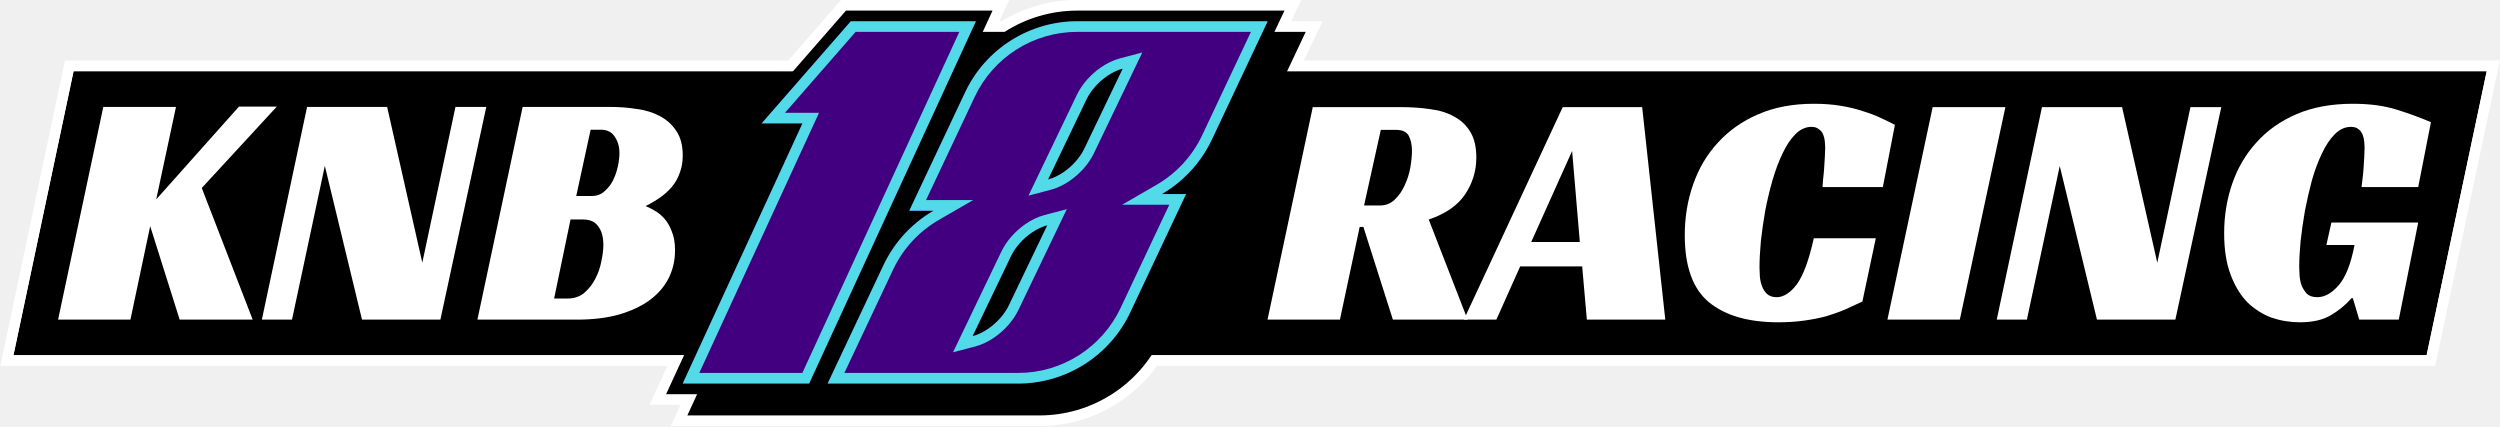
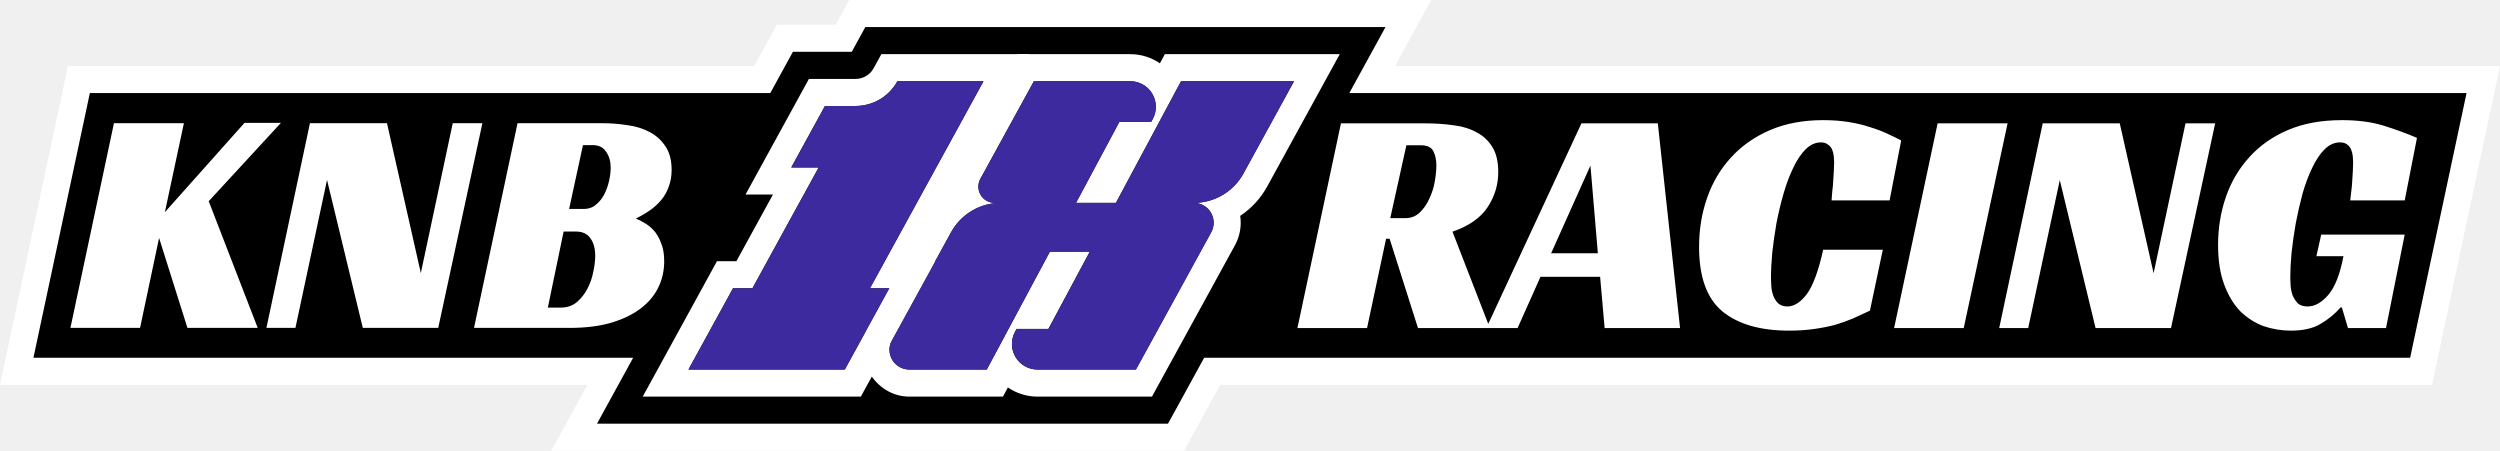
- <svg xmlns="http://www.w3.org/2000/svg" width="100%" height="auto" viewBox="0 0 7059 1203" fill="none">
-   <path fill-rule="evenodd" clip-rule="evenodd" d="M2375.05 0H2849.29L2821.67 60H2828.06C2891.14 21.51 2964.7 0 3041.6 0H3674.09L3645.78 60H3734.09L3536 479.919C3524.57 504.155 3510.95 526.913 3495.43 548H3503.59L3305.5 967.919C3237.8 1111.44 3093.37 1203 2934.69 1203H1894L1921.62 1143H1834L2144.49 468.5H2078.33L2130.72 408.5H2018.33L2375.05 0ZM2196.75 378.5L2144.35 438.5H2191.33L1880.84 1113H1968.46L1940.84 1173H2934.69C3081.76 1173 3215.63 1088.13 3278.37 955.12L3456.26 578H3429.53C3432.43 575.193 3435.29 572.337 3438.1 569.434C3444.38 562.957 3450.44 556.245 3456.26 549.305C3456.63 548.871 3456.99 548.436 3457.36 548C3477.59 523.667 3494.98 496.574 3508.87 467.121L3686.76 90H3598.46L3626.76 30H3041.6C2967.45 30 2896.67 51.572 2836.66 90H2774.83L2802.45 30H2388.68L2084.35 378.5H2196.75Z" fill="white" />
-   <path d="M207.767 201L7021.53 201L6851.77 1003H38L207.767 201Z" fill="black" />
-   <path fill-rule="evenodd" clip-rule="evenodd" d="M183.453 171H7058.55L6876.08 1033H0.985L183.453 171ZM207.767 201H7021.53L6851.77 1003H38L207.767 201Z" fill="white" />
-   <path fill-rule="evenodd" clip-rule="evenodd" d="M2802.45 30H2388.68L2084.35 378.5H2196.75L2144.35 438.5H2191.33L1880.84 1113H1968.46L1940.84 1173H2934.69C3081.76 1173 3215.63 1088.13 3278.37 955.12L3456.26 578H3429.53C3461.9 546.668 3488.97 509.317 3508.87 467.121L3686.76 90H3598.46L3626.76 30H3041.6C2967.46 30 2896.67 51.572 2836.66 90H2774.84L2802.45 30Z" fill="black" />
-   <path fill-rule="evenodd" clip-rule="evenodd" d="M3421.74 394.322L3579.44 60H3041.6C2906.14 60 2782.84 138.165 2725.05 260.679L2567.35 595H2635.91C2575.43 629.975 2525.56 682.942 2494.55 748.678L2336.85 1083H2874.69C3010.15 1083 3133.45 1004.83 3191.24 882.321L3348.94 548H3280.38C3340.86 513.025 3390.73 460.058 3421.74 394.322ZM3125.35 215.119C3140.01 204.967 3155.32 197.62 3170.24 193.707L3061.41 420.387L3061.41 420.391C3049.99 444.097 3029.08 468.16 3004.02 485.515C2989.36 495.667 2974.05 503.014 2959.13 506.927L3067.97 280.234C3079.38 256.531 3100.29 232.472 3125.35 215.119ZM2790.94 927.881C2776.29 938.033 2760.97 945.38 2746.05 949.293L2854.88 722.613L2854.89 722.6C2866.31 698.896 2887.22 674.838 2912.27 657.485C2926.93 647.333 2942.24 639.986 2957.16 636.073L2848.33 862.753L2848.33 862.766C2836.91 886.469 2816 910.528 2790.94 927.881Z" fill="#420080" />
-   <path fill-rule="evenodd" clip-rule="evenodd" d="M3324.22 518C3364.95 485.335 3398.59 443.385 3421.74 394.322L3579.44 60H3041.6C2906.14 60 2782.84 138.165 2725.05 260.679L2567.35 595H2635.91C2620.57 603.871 2605.91 613.899 2592.07 625C2551.35 657.665 2517.7 699.615 2494.55 748.678L2336.85 1083H2874.69C3010.15 1083 3133.45 1004.83 3191.24 882.321L3348.94 548H3280.38C3295.72 539.129 3310.38 529.101 3324.22 518ZM3301.62 578H3168.57L3265.36 522.029C3320.67 490.046 3366.25 441.625 3394.61 381.523L3532.12 90H3041.6C2917.75 90 2805.02 161.465 2752.19 273.478L2614.67 565H2747.72L2650.93 620.971C2595.62 652.954 2550.04 701.375 2521.69 761.477L2384.17 1053H2874.69C2998.54 1053 3111.27 981.535 3164.11 869.522L3301.62 578ZM3225.35 148.235L3088.43 433.407L3088.41 433.451L3088.4 433.482C3074.49 462.332 3049.93 490.211 3021.1 510.177C3004.07 521.973 2985.59 531 2966.74 535.945L2904.02 552.399L3040.94 267.215C3054.84 238.343 3079.42 210.437 3108.27 190.457C3125.3 178.661 3143.77 169.634 3162.62 164.689L3225.35 148.235ZM3061.41 420.391L3061.41 420.387L3170.24 193.707C3155.99 197.444 3141.38 204.314 3127.33 213.769C3126.67 214.213 3126.01 214.663 3125.35 215.119C3100.29 232.472 3079.38 256.531 3067.97 280.234L2959.13 506.927C2973.38 503.19 2987.99 496.32 3002.04 486.865C3002.7 486.421 3003.36 485.971 3004.02 485.515C3029.08 468.16 3049.99 444.097 3061.41 420.391ZM2690.95 994.764L2827.86 709.587L2827.86 709.581C2827.87 709.573 2827.87 709.566 2827.87 709.559C2841.78 680.695 2866.35 652.798 2895.19 632.823C2912.22 621.027 2930.7 612 2949.55 607.055L3012.27 590.601L2875.36 875.769L2875.35 875.783L2875.35 875.785C2861.45 904.657 2836.87 932.563 2808.02 952.543C2790.99 964.339 2772.52 973.366 2753.67 978.311L2690.95 994.764ZM2854.88 722.613L2854.89 722.6C2866.31 698.896 2887.22 674.838 2912.27 657.485C2912.93 657.029 2913.59 656.579 2914.25 656.135C2928.31 646.68 2942.91 639.81 2957.16 636.073L2848.33 862.753L2848.33 862.766C2836.91 886.469 2816 910.528 2790.94 927.881C2790.29 928.337 2789.63 928.787 2788.96 929.231C2774.91 938.686 2760.3 945.556 2746.05 949.293L2854.88 722.613Z" fill="#52DAE8" />
-   <path d="M2755.62 60H2402.31L2150.38 348.5H2265.78L1927.67 1083H2284.71L2755.62 60Z" fill="#420080" />
-   <path fill-rule="evenodd" clip-rule="evenodd" d="M1927.67 1083H2284.71L2755.62 60H2402.31L2150.38 348.5H2265.78L1927.67 1083ZM2216.4 318.5H2312.62L1974.51 1053H2265.49L2708.78 90H2415.94L2216.4 318.5Z" fill="#52DAE8" />
-   <path d="M441.106 562.974L674.708 301H781.578L569.729 530.818L713.483 902.5H507.309L424.083 638.634L368.283 902.5H164L291.677 301.946H496.906L441.106 562.974Z" fill="white" />
-   <path d="M1243.48 902.5H1022.18L917.198 468.399L824.514 902.5H739.396L867.073 301.946H1093.11L1192.41 741.722L1286.04 301.946H1373.05L1243.48 902.5Z" fill="white" />
-   <path d="M1927.79 439.08C1927.79 457.365 1924.95 473.758 1919.28 488.259C1914.23 502.761 1906.98 515.686 1897.52 527.035C1888.07 538.384 1877.03 548.472 1864.42 557.3C1851.81 566.127 1837.94 574.323 1822.81 581.889C1829.74 584.411 1837.94 588.509 1847.4 594.184C1856.86 599.228 1866 606.479 1874.83 615.936C1883.65 625.394 1890.9 637.689 1896.58 652.821C1902.88 667.322 1906.04 685.292 1906.04 706.729C1906.04 735.101 1900.05 761.267 1888.07 785.226C1876.09 809.186 1858.12 829.992 1834.16 847.646C1810.83 864.67 1781.83 878.226 1747.15 888.314C1713.1 897.771 1673.7 902.5 1628.93 902.5H1348.04L1475.72 301.946H1724.45C1749.04 301.946 1773.31 303.837 1797.27 307.62C1821.86 310.773 1843.62 317.393 1862.53 327.481C1882.08 337.569 1897.84 351.756 1909.82 370.04C1921.8 387.694 1927.79 410.708 1927.79 439.08ZM1670.54 553.517C1684.41 553.517 1696.08 549.418 1705.54 541.222C1715.62 533.025 1723.82 522.937 1730.13 510.958C1736.43 498.347 1741.16 485.107 1744.31 471.236C1747.46 456.734 1749.04 443.809 1749.04 432.46C1749.04 414.175 1744.63 398.728 1735.8 386.118C1727.6 372.877 1714.36 366.257 1696.08 366.257H1667.71L1627.04 553.517H1670.54ZM1602.45 842.917C1621.36 842.917 1637.13 837.558 1649.74 826.84C1662.35 816.121 1672.75 802.881 1680.95 787.118C1689.14 771.355 1694.82 754.962 1697.97 737.939C1701.75 720.285 1703.64 704.837 1703.64 691.597C1703.64 669.529 1698.92 652.19 1689.46 639.58C1680.63 626.34 1666.13 619.719 1645.95 619.719H1610.96L1564.62 842.917H1602.45Z" fill="white" />
-   <path d="M4168.56 445.124C4168.56 482.289 4158.15 516.619 4137.33 548.115C4116.51 579.611 4082.13 603.547 4034.18 619.925L4143.95 902.441H3932.92L3849.65 640.712H3839.24L3783.41 902.441H3579L3706.75 302.449H3955.64C3984.66 302.449 4012.1 304.338 4037.97 308.118C4063.83 311.268 4086.23 318.197 4105.15 328.905C4124.71 338.984 4140.17 353.472 4151.52 372.369C4162.88 390.637 4168.56 414.888 4168.56 445.124ZM3896.02 580.24C3912.42 580.24 3926.3 574.886 3937.66 564.178C3949.64 552.839 3959.11 539.296 3966.05 523.548C3973.62 507.8 3978.98 491.108 3982.13 473.47C3985.29 455.203 3986.86 439.455 3986.86 426.227C3986.86 409.849 3984.03 395.991 3978.35 384.652C3972.67 372.684 3960.37 366.7 3941.44 366.7H3898.86L3851.54 580.24H3896.02Z" fill="white" />
-   <path d="M4702.11 902.441H4480.67L4467.42 752.207H4292.35L4225.16 902.441H4133.37L4412.53 302.449H4636.81L4702.11 902.441ZM4323.58 683.231H4460.79L4439.03 426.227L4323.58 683.231Z" fill="white" />
-   <path d="M5258.66 851.418C5242.89 858.977 5226.49 866.536 5209.45 874.095C5193.05 881.024 5175.39 887.323 5156.46 892.992C5137.53 898.032 5116.71 902.126 5094 905.276C5071.92 908.425 5047.63 910 5021.13 910C4936.6 910 4871.3 891.103 4825.25 853.308C4779.82 815.513 4757.11 752.522 4757.11 664.334C4757.11 613.311 4765 565.437 4780.77 520.714C4796.54 475.36 4819.88 435.99 4850.8 402.605C4881.71 368.59 4919.88 341.818 4965.3 322.291C5010.73 302.764 5062.77 293 5121.44 293C5149.2 293 5174.44 294.89 5197.15 298.669C5220.49 302.449 5241.31 307.488 5259.61 313.787C5278.53 319.456 5295.25 325.755 5309.76 332.685C5324.9 339.614 5338.47 346.228 5350.45 352.527L5316.39 528.273H5146.05C5146.68 521.973 5147.31 513.785 5147.94 503.706C5149.2 493.627 5150.15 483.549 5150.78 473.47C5151.41 462.762 5152.04 452.368 5152.67 442.289C5153.3 432.211 5153.62 423.707 5153.62 416.778C5153.62 411.739 5153.3 406.069 5152.67 399.77C5152.04 392.841 5150.47 386.227 5147.94 379.928C5145.42 373.629 5141.32 368.59 5135.64 364.81C5130.59 360.401 5123.65 358.196 5114.82 358.196C5098.42 358.196 5083.28 365.125 5069.4 378.983C5056.15 392.211 5044.16 410.164 5033.44 432.841C5022.71 454.888 5013.25 480.084 5005.05 508.43C4996.85 536.776 4989.91 565.752 4984.23 595.358C4979.18 624.334 4975.08 652.995 4971.93 681.341C4969.4 709.688 4968.14 734.569 4968.14 755.986C4968.14 762.285 4968.46 770.159 4969.09 779.608C4969.72 789.057 4971.61 798.19 4974.77 807.009C4977.92 815.828 4982.65 823.387 4988.96 829.686C4995.9 835.985 5005.05 839.135 5016.4 839.135C5035.96 839.135 5054.89 827.166 5073.18 803.23C5091.48 778.663 5107.57 735.199 5121.44 672.838H5296.51L5258.66 851.418Z" fill="white" />
-   <path d="M5533.73 902.441H5329.33L5457.08 302.449H5662.43L5533.73 902.441Z" fill="white" />
-   <path d="M6142.38 902.441H5920.94L5815.9 468.746L5723.16 902.441H5637.99L5765.74 302.449H5991.91L6091.28 741.813L6184.96 302.449H6272.02L6142.38 902.441Z" fill="white" />
-   <path d="M6582.94 628.429H6828.04L6773.15 902.441H6661.49L6643.51 841.969H6639.72C6623.32 860.867 6603.76 876.93 6581.05 890.158C6558.97 903.386 6529.95 910 6493.99 910C6466.23 910 6439.42 905.591 6413.55 896.772C6388.32 887.323 6365.6 872.835 6345.42 853.308C6325.86 833.151 6310.09 807.009 6298.1 774.884C6286.11 742.758 6280.12 704.018 6280.12 658.665C6280.12 609.531 6287.69 562.918 6302.83 518.824C6317.97 474.73 6340.68 435.99 6370.97 402.605C6401.25 368.59 6439.1 341.818 6484.52 322.291C6529.95 302.764 6582.94 293 6643.51 293C6690.19 293 6730.88 298.354 6765.58 309.063C6800.28 319.771 6833.09 331.74 6864 344.968L6828.04 528.273H6668.11C6668.74 521.344 6669.69 513.155 6670.95 503.706C6672.21 494.257 6673.16 484.494 6673.79 474.415C6674.42 463.707 6675.05 453.313 6675.68 443.234C6676.31 433.156 6676.63 424.337 6676.63 416.778C6676.63 411.739 6676.31 406.069 6675.68 399.77C6675.05 392.841 6673.47 386.227 6670.95 379.928C6668.43 373.629 6664.64 368.59 6659.59 364.81C6654.55 360.401 6647.29 358.196 6637.83 358.196C6621.43 358.196 6606.28 365.125 6592.41 378.983C6579.16 392.211 6567.17 410.164 6556.45 432.841C6545.72 454.888 6536.26 480.084 6528.06 508.43C6520.49 536.776 6513.86 565.752 6508.18 595.358C6503.14 624.334 6499.04 652.995 6495.88 681.341C6493.36 709.058 6492.1 733.309 6492.1 754.096C6492.1 760.396 6492.41 768.27 6493.04 777.718C6493.67 787.167 6495.57 796.616 6498.72 806.064C6502.51 814.883 6507.55 822.757 6513.86 829.686C6520.8 835.985 6530.58 839.135 6543.2 839.135C6564.02 839.135 6584.2 827.796 6603.76 805.119C6623.32 782.443 6638.14 744.648 6648.24 691.735H6568.75L6582.94 628.429Z" fill="white" />
+ <svg xmlns="http://www.w3.org/2000/svg" width="323.143in" height="58.266in" viewBox="0 0 8207.838 1479.953" version="1.1" id="svg1" xml:space="preserve">
+   <defs id="defs1">
+     <linearGradient id="swatch116">
+       <stop style="stop-color:#ffffff;stop-opacity:1;" offset="0" id="stop116" />
+     </linearGradient>
+     <linearGradient id="swatch115">
+       <stop style="stop-color:#000000;stop-opacity:1;" offset="0" id="stop115" />
+     </linearGradient>
+     <linearGradient id="swatch114" gradientTransform="matrix(3.7942702e30,0,0,2.9265089e30,-4.0453021e36,-3.5150099e34)">
+       <stop style="stop-color:#3d2a9e;stop-opacity:1;" offset="0" id="stop114" />
+     </linearGradient>
+   </defs>
+   <g id="layer1" style="display:inline" transform="translate(10545.662,-1259.285)">
+     <g id="g112" transform="translate(-16.50064,-3691.925)">
+       <g id="g111" style="display:inline">
+         <path d="m -7740.799,4951.21 -44.559,81.254 h -193.238 l -74.238,135.377 h -2253.221 l -223.107,1046.691 h 1928.654 l -118.797,216.631 h 2077.473 l 118.796,-216.631 h 3978.605 l 223.107,-1046.691 h -3627.731 l 118.795,-216.629 z m 52.639,88.9 h 1707.76 l -118.794,216.629 h 3668.023 l -185.208,868.891 h -3959.295 l -118.796,216.631 h -1850.54 l 118.797,-216.631 h -1993.102 l 185.208,-868.891 h 2258.067 l 50.083,-135.377 h 193.238 z" style="baseline-shift:baseline;display:inline;overflow:visible;vector-effect:none;fill:#ffffff;stroke-linecap:square;paint-order:stroke markers fill;enable-background:accumulate;stop-color:#000000;stop-opacity:1" id="path75" />
+         <path d="m -7688.16,5040.111 -44.559,81.254 h -193.238 l -74.237,135.377 h -2233.913 l -185.208,868.891 h 1968.948 l -118.797,216.631 h 1874.694 l 118.796,-216.631 h 3959.295 l 185.208,-868.891 h -3668.023 l 118.794,-216.629 z" style="baseline-shift:baseline;display:inline;overflow:visible;vector-effect:none;stroke-linecap:square;paint-order:stroke markers fill;enable-background:accumulate;stop-color:#000000;stop-opacity:1" id="path74" />
+       </g>
+       <path d="m -4543.394,5345.641 c -65.617,0 -123.825,10.936 -174.625,32.808 -50.8,21.872 -93.486,51.858 -128.058,89.958 -34.572,37.394 -60.678,81.492 -78.317,132.292 -17.639,50.094 -26.458,103.717 -26.458,160.867 0,98.778 25.4,169.333 76.2,211.667 51.506,42.333 124.531,63.5 219.075,63.5 29.633,0 56.797,-1.764 81.492,-5.292 25.4,-3.528 48.683,-8.114 69.85,-13.758 21.167,-6.35 40.922,-13.406 59.267,-21.167 19.05,-8.467 37.395,-16.933 55.033,-25.4 l 42.333,-200.025 h -195.792 c -15.522,69.85 -33.514,118.533 -53.975,146.05 -20.461,26.811 -41.628,40.217 -63.5,40.217 -12.7,0 -22.93,-3.528 -30.692,-10.583 -7.056,-7.056 -12.347,-15.522 -15.875,-25.4 -3.528,-9.878 -5.644,-20.108 -6.35,-30.692 -0.706,-10.583 -1.058,-19.403 -1.058,-26.458 0,-23.989 1.411,-51.858 4.233,-83.608 3.528,-31.75 8.114,-63.853 13.758,-96.308 6.35,-33.161 14.111,-65.617 23.283,-97.367 9.172,-31.75 19.756,-59.972 31.75,-84.667 11.995,-25.4 25.4,-45.508 40.217,-60.325 15.522,-15.522 32.456,-23.283 50.8,-23.283 9.878,0 17.639,2.47 23.283,7.408 6.35,4.233 10.936,9.878 13.758,16.933 2.822,7.056 4.586,14.464 5.292,22.225 0.706,7.056 1.058,13.406 1.058,19.05 0,7.761 -0.353,17.286 -1.058,28.575 -0.706,11.289 -1.411,22.931 -2.117,34.925 -0.706,11.289 -1.764,22.578 -3.175,33.867 -0.706,11.289 -1.411,20.461 -2.117,27.517 h 190.5 l 38.1,-196.85 c -13.405,-7.056 -28.575,-14.464 -45.508,-22.225 -16.228,-7.761 -34.925,-14.817 -56.092,-21.167 -20.461,-7.056 -43.744,-12.7 -69.85,-16.933 -25.4,-4.233 -53.622,-6.35 -84.667,-6.35 z m 1702.857,0 c -67.733,0 -127,10.936 -177.8,32.808 -50.8,21.872 -93.133,51.858 -127,89.958 -33.867,37.394 -59.267,80.786 -76.2,130.175 -16.933,49.389 -25.4,101.6 -25.4,156.633 0,50.8 6.703,94.192 20.108,130.175 13.405,35.983 31.044,65.264 52.917,87.842 22.578,21.872 47.978,38.1 76.2,48.683 28.928,9.878 58.914,14.817 89.958,14.817 40.217,0 72.672,-7.408 97.367,-22.225 25.4,-14.817 47.272,-32.808 65.617,-53.975 h 4.233 l 20.108,67.733 h 124.883 l 61.383,-306.917 h -274.108 l -15.875,70.908 h 88.9 c -11.289,59.267 -27.869,101.6 -49.742,127 -21.872,25.4 -44.45,38.1 -67.733,38.1 -14.111,0 -25.047,-3.528 -32.808,-10.583 -7.056,-7.761 -12.7,-16.581 -16.933,-26.458 -3.528,-10.583 -5.644,-21.167 -6.35,-31.75 -0.706,-10.583 -1.058,-19.403 -1.058,-26.458 0,-23.283 1.411,-50.447 4.233,-81.492 3.528,-31.75 8.114,-63.853 13.758,-96.308 6.35,-33.161 13.758,-65.617 22.225,-97.367 9.172,-31.75 19.756,-59.972 31.75,-84.667 11.994,-25.4 25.4,-45.508 40.217,-60.325 15.522,-15.522 32.456,-23.283 50.8,-23.283 10.583,0 18.697,2.47 24.342,7.408 5.644,4.233 9.878,9.878 12.7,16.933 2.822,7.056 4.586,14.464 5.292,22.225 0.706,7.056 1.058,13.406 1.058,19.05 0,8.467 -0.353,18.344 -1.058,29.633 -0.706,11.289 -1.411,22.931 -2.117,34.925 -0.706,11.289 -1.764,22.225 -3.175,32.808 -1.411,10.583 -2.469,19.756 -3.175,27.517 h 178.858 l 40.217,-205.317 c -34.572,-14.817 -71.261,-28.222 -110.067,-40.217 -38.806,-11.994 -84.314,-17.992 -136.525,-17.992 z m -3286.121,10.583 -142.875,672.042 h 228.6 l 62.442,-293.158 h 11.642 l 93.133,293.158 h 224.366 11.642 91.016 l 75.142,-168.275 h 195.792 l 14.817,168.275 h 247.65 l -73.025,-672.042 h -250.825 l -305.864,658.386 -117.468,-302.786 c 53.622,-18.345 92.075,-45.156 115.358,-80.433 23.283,-35.278 34.925,-73.731 34.925,-115.358 0,-33.867 -6.35,-61.031 -19.05,-81.492 -12.7,-21.167 -29.986,-37.394 -51.858,-48.683 -21.167,-11.994 -46.213,-19.756 -75.141,-23.283 -28.928,-4.233 -59.619,-6.35 -92.075,-6.35 z m 1958.972,0 -142.875,672.042 h 228.6 l 143.933,-672.042 z m 345.017,0 -142.875,672.042 h 95.25 l 103.717,-485.775 117.475,485.775 h 247.65 l 144.992,-672.042 h -97.367 l -104.775,492.125 -111.125,-492.125 z m -2089.147,71.967 h 47.625 c 21.167,0 34.925,6.703 41.275,20.108 6.35,12.7 9.525,28.222 9.525,46.567 0,14.817 -1.764,32.456 -5.292,52.917 -3.528,19.756 -9.525,38.453 -17.992,56.092 -7.761,17.639 -18.345,32.808 -31.75,45.508 -12.7,11.994 -28.222,17.992 -46.567,17.992 h -49.742 z m 604.307,66.675 24.342,287.867 h -153.458 z" style="font-size:4000px;font-family:'Racing Sans One';-inkscape-font-specification:'Racing Sans One, Normal';white-space:pre;fill:#ffffff;stroke-width:672;stroke-linecap:square;paint-order:stroke markers fill" id="path31" />
+       <path d="m -9726.432,5354.636 -261.408,293.158 62.442,-292.1 h -229.658 l -142.875,672.042 h 228.6 l 62.441,-295.275 93.134,295.275 h 230.717 l -160.867,-415.925 237.067,-257.175 z m 214.841,1.058 -142.875,672.042 h 95.25 l 103.717,-485.775 117.475,485.775 h 247.65 l 144.992,-672.042 h -97.367 l -104.775,492.125 -111.125,-492.125 z m 681.566,0 -142.875,672.042 h 314.325 c 50.094,0 94.192,-5.292 132.292,-15.875 38.806,-11.289 71.261,-26.458 97.367,-45.508 26.811,-19.756 46.919,-43.039 60.325,-69.85 13.406,-26.811 20.108,-56.092 20.108,-87.842 0,-23.989 -3.528,-44.097 -10.583,-60.325 -6.35,-16.933 -14.464,-30.692 -24.342,-41.275 -9.878,-10.583 -20.108,-18.697 -30.692,-24.342 -10.583,-6.35 -19.756,-10.936 -27.517,-13.758 16.933,-8.467 32.456,-17.639 46.567,-27.517 14.111,-9.878 26.458,-21.167 37.042,-33.867 10.583,-12.7 18.697,-27.164 24.342,-43.392 6.35,-16.228 9.525,-34.572 9.525,-55.033 0,-31.75 -6.703,-57.503 -20.108,-77.258 -13.406,-20.461 -31.044,-36.336 -52.917,-47.625 -21.167,-11.289 -45.508,-18.697 -73.025,-22.225 -26.811,-4.233 -53.975,-6.35 -81.492,-6.35 z m 214.842,71.967 h 31.75 c 20.461,0 35.278,7.408 44.45,22.225 9.878,14.111 14.817,31.397 14.817,51.858 0,12.7 -1.764,27.164 -5.292,43.392 -3.528,15.522 -8.819,30.339 -15.875,44.45 -7.056,13.406 -16.228,24.695 -27.517,33.867 -10.583,9.172 -23.636,13.758 -39.158,13.758 h -48.683 z m -63.5,283.633 h 39.158 c 22.578,0 38.806,7.408 48.683,22.225 10.583,14.111 15.875,33.514 15.875,58.208 0,14.817 -2.117,32.103 -6.35,51.858 -3.528,19.05 -9.878,37.395 -19.05,55.033 -9.172,17.639 -20.814,32.456 -34.925,44.45 -14.111,11.994 -31.75,17.992 -52.917,17.992 h -42.333 z" style="font-size:4000px;font-family:'Racing Sans One';-inkscape-font-specification:'Racing Sans One, Normal';white-space:pre;fill:#ffffff;stroke-width:672;stroke-linecap:square;paint-order:stroke markers fill" id="path30" />
+       <g id="g110" style="display:inline">
+         <path d="m -7187.359,5129.011 -201.039,366.606 c -14.728,26.857 -18.92,56.146 -14.945,84.121 -33.034,23.593 -61.057,54.472 -81.221,91.24 l -194.285,354.291 c -54.337,99.088 22.05,228.094 135.058,228.094 h 307.532 l 16.103,-30.076 c 28.25,19.227 62.002,30.076 97.187,30.076 h 375.859 l 272.485,-496.893 c 16.363,-29.838 22.083,-63.847 17.268,-96.582 36.227,-24.149 66.88,-56.864 88.516,-96.317 l 238.303,-434.558 h -574.328 l -16.103,30.076 c -28.25,-19.227 -62.004,-30.076 -97.189,-30.076 z m 52.639,88.9 h 316.56 a 83.844,83.844 0 0 1 73.915,123.421 l -5.285,9.87 h -104.518 l -142.466,266.073 h 131.051 l 213.836,-399.364 h 370.948 l -166.112,302.914 a 185.776,185.776 0 0 1 -162.89,96.45 65.132,65.132 0 0 1 57.108,96.45 l -247.175,450.738 h -323.219 a 83.844,83.844 0 0 1 -73.915,-123.421 l 5.285,-9.87 h 104.518 l 135.895,-253.799 h -131.052 l -207.264,387.091 h -254.289 a 65.132,65.132 0 0 1 -57.109,-96.449 l 194.285,-354.289 a 185.776,185.776 0 0 1 162.89,-96.449 h -19.999 a 53.29,53.29 0 0 1 -46.725,-78.913 z" style="baseline-shift:baseline;display:inline;overflow:visible;vector-effect:none;fill:#ffffff;stroke-linecap:square;paint-order:stroke markers fill;enable-background:accumulate;stop-color:#000000;stop-opacity:1" id="path85" />
+         <path d="m -7134.721,5217.911 -175.729,320.451 a 53.29,53.29 0 0 0 46.725,78.913 h 20 a 185.776,185.776 0 0 0 -162.891,96.449 l -194.285,354.289 a 65.132,65.132 0 0 0 57.109,96.449 h 254.289 l 207.264,-387.091 h 131.052 l -135.895,253.799 h -104.518 l -5.285,9.87 a 83.844,83.844 0 0 0 73.915,123.421 h 323.219 l 247.175,-450.738 a 65.132,65.132 0 0 0 -57.109,-96.45 185.776,185.776 0 0 0 162.891,-96.45 l 166.112,-302.914 h -370.948 l -213.836,399.364 h -131.051 l 142.466,-266.073 h 104.518 l 5.285,-9.87 a 83.844,83.844 0 0 0 -73.915,-123.421 z" style="baseline-shift:baseline;display:inline;overflow:visible;vector-effect:none;fill:#3d2a9e;stroke-linecap:square;paint-order:stroke markers fill;enable-background:accumulate;stop-color:#000000;stop-opacity:1" id="path84" />
+         <path d="m -7635.523,5129.011 -25.311,46.154 c -11.946,21.784 -34.435,35.1 -59.279,35.1 h -153.205 l -208.229,379.715 h 90.037 l -119.926,218.691 h -63.728 l -243.86,444.692 h 716.104 l 243.861,-444.692 h -63.728 l 372.713,-679.66 z m 52.639,88.9 h 282.67 l -372.712,679.66 h 63.727 l -146.358,266.892 h -513.325 l 146.358,-266.892 h 63.727 l 217.427,-396.49 h -90.036 l 110.726,-201.915 h 100.567 a 156.508,156.508 0 0 0 137.228,-81.254 z" style="baseline-shift:baseline;display:inline;overflow:visible;vector-effect:none;fill:#ffffff;stroke-linecap:square;paint-order:stroke markers fill;enable-background:accumulate;stop-color:#000000;stop-opacity:1" id="path89" />
+         <path d="m -7582.884,5217.911 a 156.508,156.508 0 0 1 -137.228,81.254 h -100.567 l -110.726,201.915 h 90.036 l -217.427,396.49 h -63.727 l -146.358,266.892 h 513.325 l 146.358,-266.892 h -63.727 l 372.712,-679.66 z" style="baseline-shift:baseline;display:inline;overflow:visible;vector-effect:none;fill:#3d2a9e;stroke-linecap:square;paint-order:stroke markers fill;enable-background:accumulate;stop-color:#000000;stop-opacity:1" id="path88" />
+       </g>
+     </g>
+   </g>
</svg>
